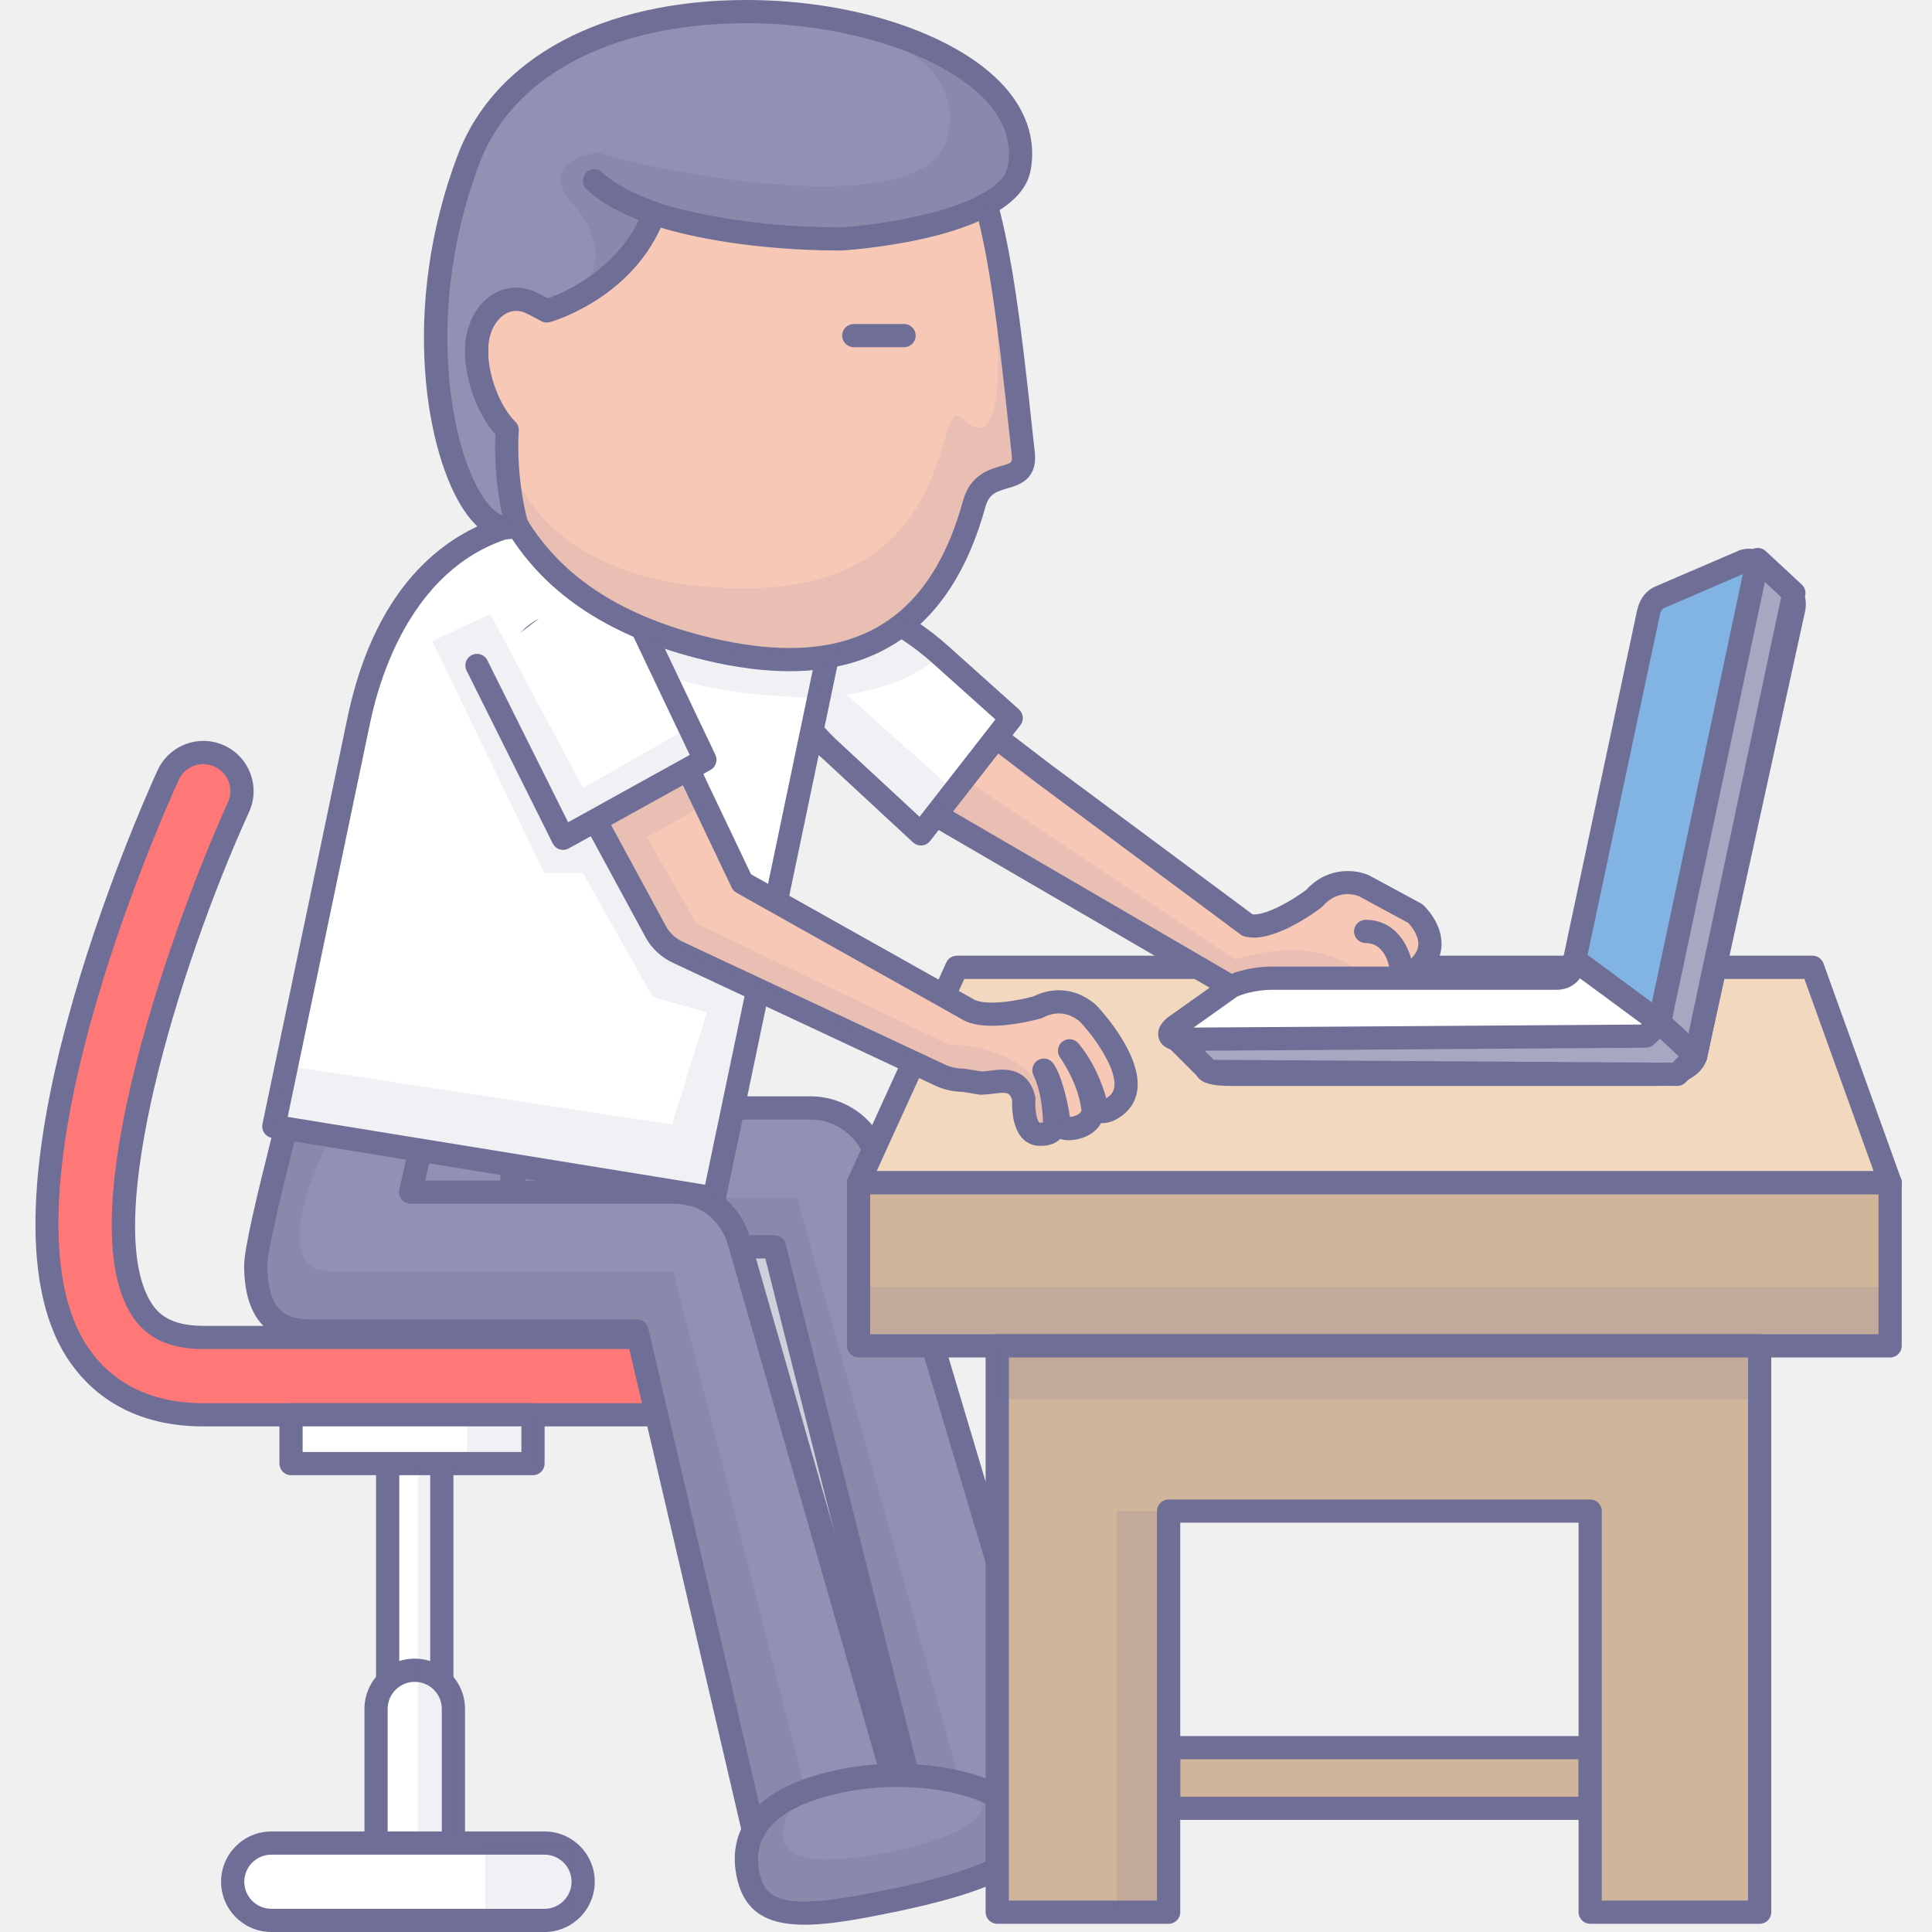
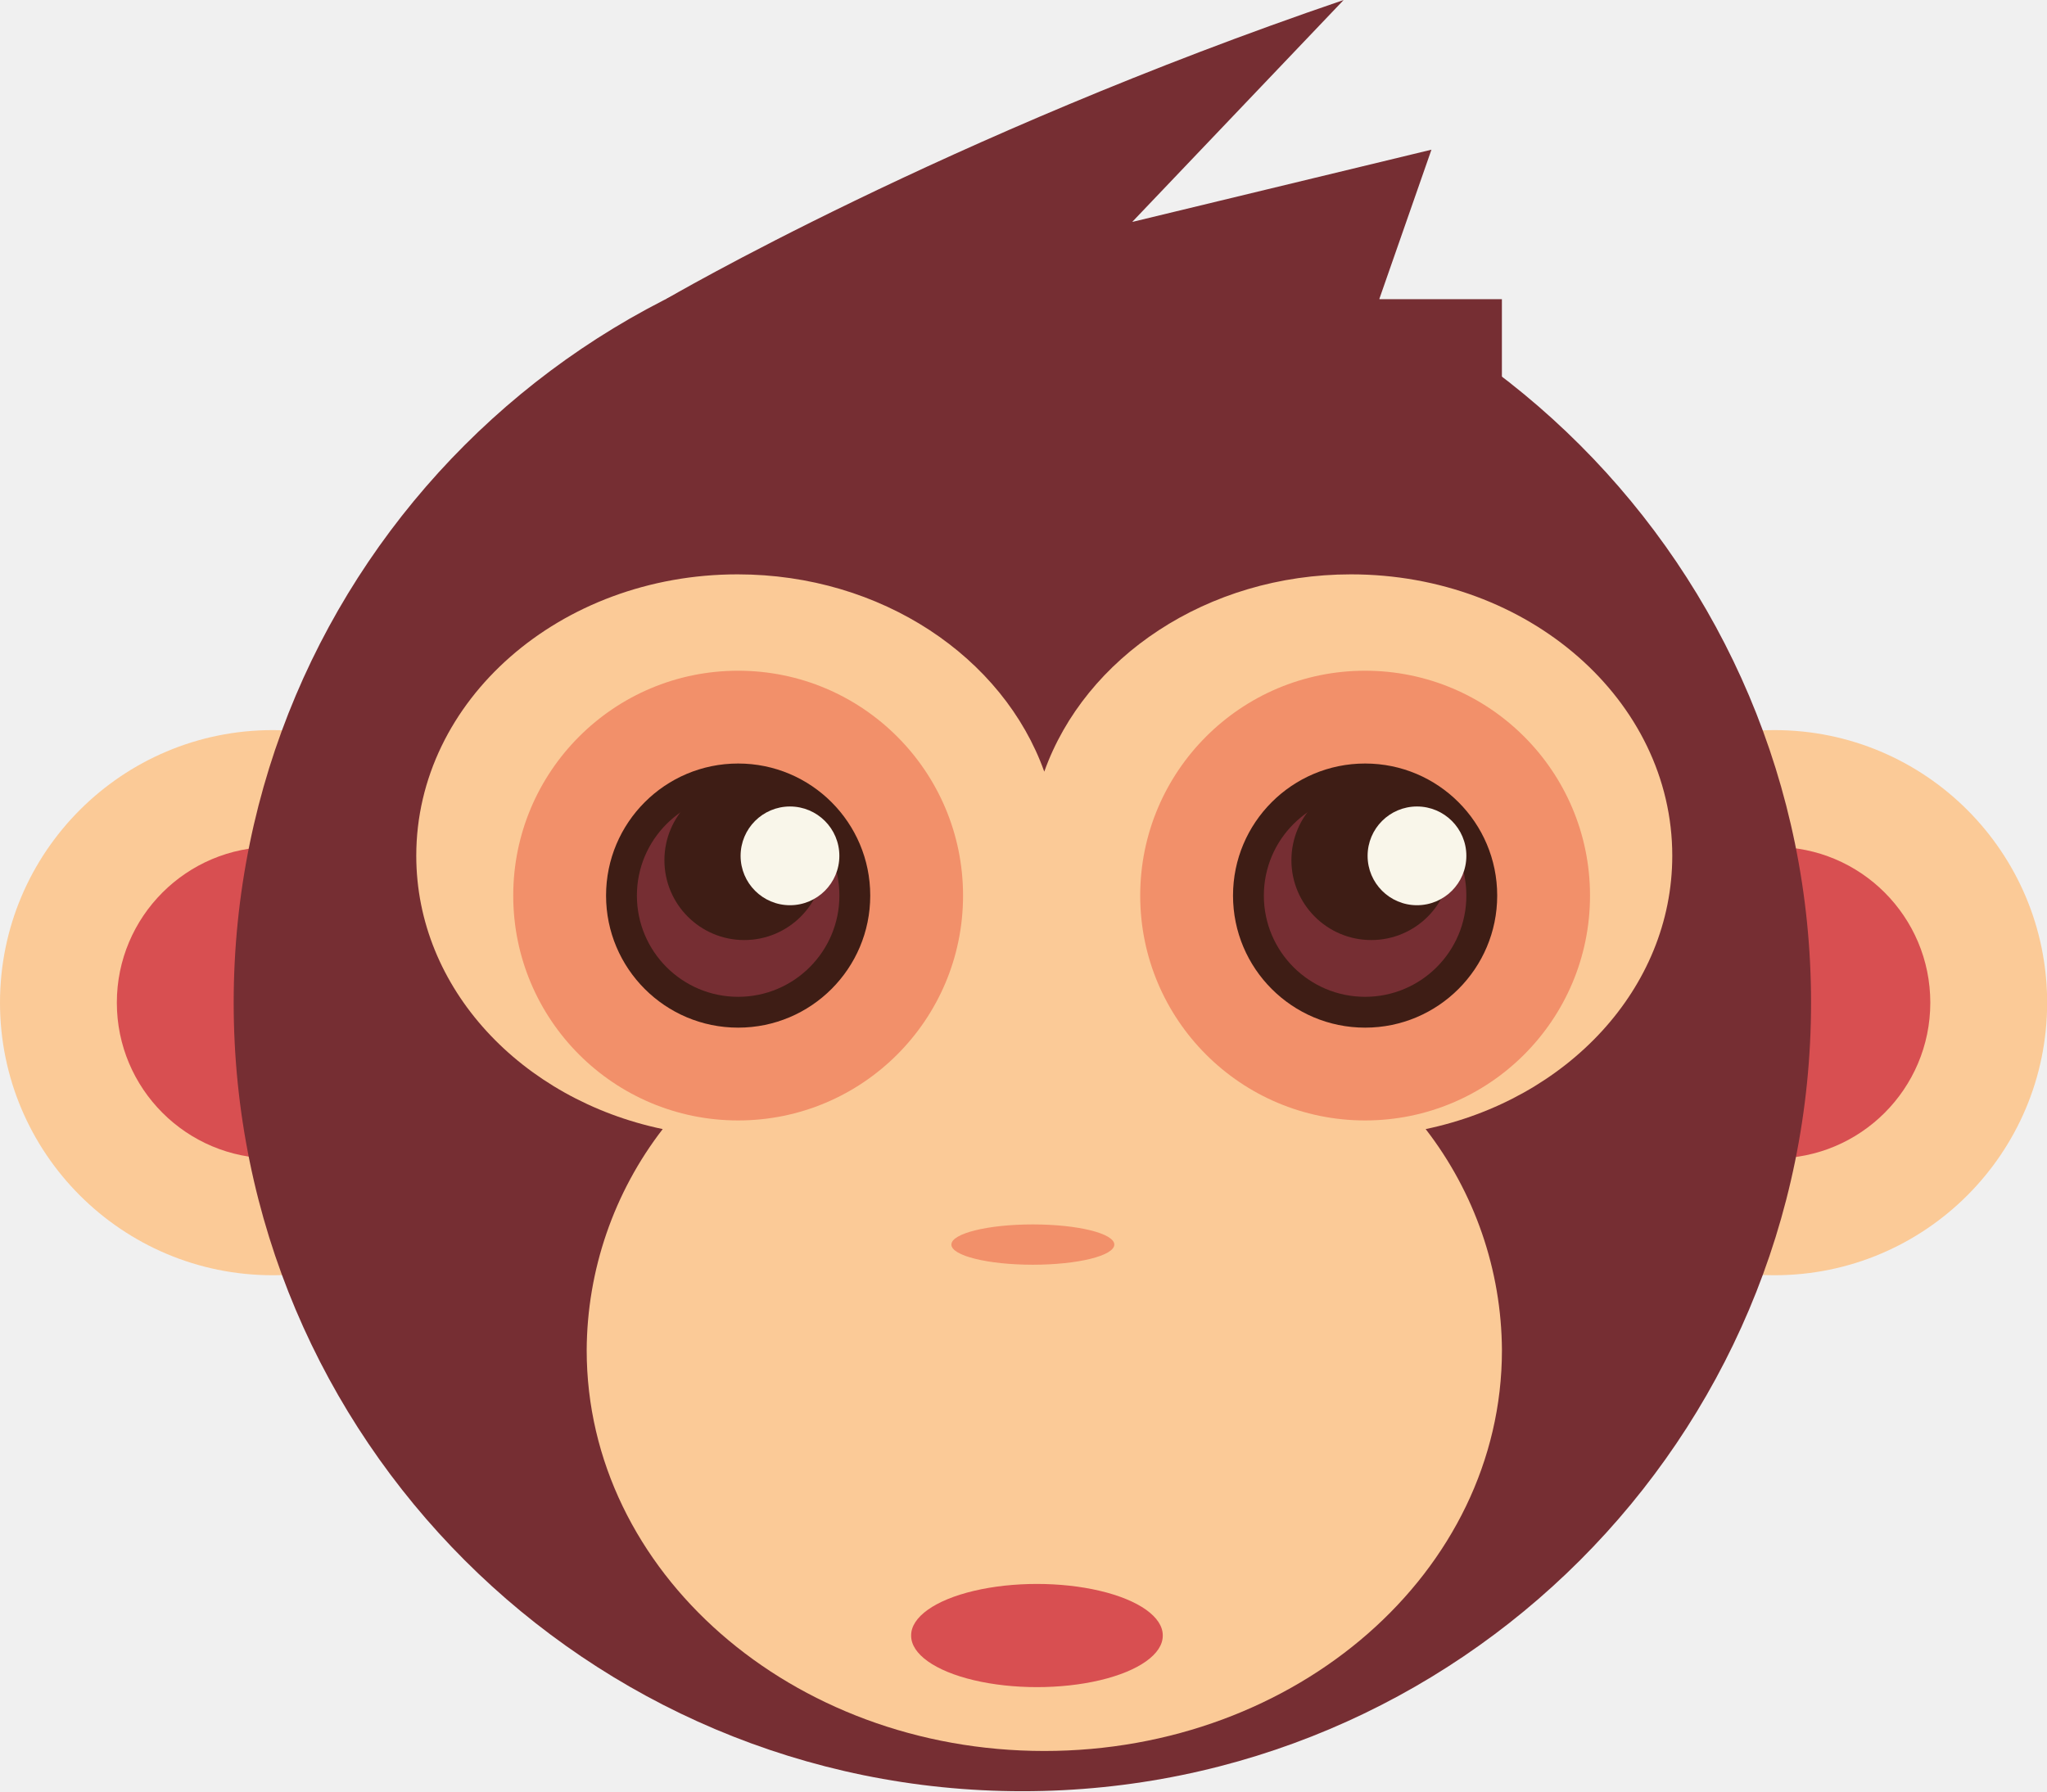
- <svg xmlns="http://www.w3.org/2000/svg" t="1712911820093" class="icon" viewBox="0 0 1024 1024" version="1.1" p-id="4529" width="200" height="200">
-   <path d="M479.767 935.76l-69.345-274.902s-16.862 0 0 0H234.579a36.831 36.831 0 0 1-29.054-14.185 36.847 36.847 0 0 1-6.658-31.624l84.538-335.433c4.969-19.723 24.995-31.669 44.698-26.705a36.814 36.814 0 0 1 26.709 44.698l-84.542 335.429a36.79 36.79 0 0 0-6.666-31.62 36.773 36.773 0 0 0-29.025-14.193h194.866a36.823 36.823 0 0 1 35.695 27.808l90.699 303.731-4.682-1.025a36.814 36.814 0 0 1-26.692 44.702 36.798 36.798 0 0 1-44.698-26.68z" fill="#9191B3" p-id="4530" />
-   <path d="M515.421 969.721a42.898 42.898 0 0 1-41.619-32.456l-68.172-270.257H234.579a42.734 42.734 0 0 1-33.904-16.55c-8.199-10.536-11.028-23.991-7.773-36.909l84.538-335.437a42.906 42.906 0 0 1 52.163-31.165c22.974 5.789 36.954 29.185 31.169 52.163L289.71 581.076h139.735a42.923 42.923 0 0 1 41.66 32.452l90.63 303.472a6.162 6.162 0 0 1-3.358 7.367 42.677 42.677 0 0 1-6.022 24.401 42.697 42.697 0 0 1-26.381 19.633c-3.456 0.881-7.006 1.32-10.552 1.32z m-99.005-310.241l69.312 274.771a30.603 30.603 0 0 0 37.237 22.228c7.945-2.005 14.627-6.982 18.829-14.017s5.407-15.283 3.407-23.22a6.158 6.158 0 0 1 2.419-6.531l-88.371-295.921c-3.509-13.898-15.738-23.421-29.804-23.421H286.611l-10.376 41.164a6.149 6.149 0 0 1-11.926-3.001l0.008-0.037a30.448 30.448 0 0 0-5.559-26.299 30.435 30.435 0 0 0-24.175-11.827 6.149 6.149 0 1 1 0-12.299h42.447l71.825-284.971c4.128-16.398-5.85-33.1-22.244-37.232a30.624 30.624 0 0 0-37.232 22.24l-84.538 335.433a30.497 30.497 0 0 0 5.551 26.348 30.501 30.501 0 0 0 24.2 11.811h175.909c1.554 0.016 2.972 0.611 4.042 1.578v0.004l0.008 0.004c0.34 0.307 0.648 0.656 0.91 1.033v0.004l0.004 0.004c0.443 0.644 0.775 1.369 0.951 2.152zM264.67 593.375c1.345 1.324 2.611 2.751 3.788 4.268 1.181 1.513 2.251 3.087 3.206 4.71l2.263-8.978h-9.257z" fill="#6E6E96" p-id="4531" />
-   <path d="M927.971 987.563c1.025 6.293-6.662 7.797-16.177 9.441-9.515 1.632-17.267 2.775-18.292-3.517-1.017-6.281 5.875-12.713 15.386-14.34 9.523-1.648 18.063 2.136 19.084 8.416z" fill="#EBCCA9" opacity=".25" p-id="4532" />
-   <path d="M901.119 1000.337c-5.694 0-8.937-2.197-9.642-6.527-1.218-7.51 6.276-14.841 17.062-16.689a28.472 28.472 0 0 1 4.764-0.414c8.818 0 15.681 4.329 16.685 10.524 1.382 8.47-8.396 10.159-17.85 11.79-4.186 0.717-7.9 1.316-11.02 1.316z m12.188-19.53c-1.336 0-2.706 0.119-4.071 0.357-8.257 1.414-14.533 6.908-13.713 11.991 0.246 1.488 0.898 3.083 5.596 3.083 2.796 0 6.33-0.57 10.327-1.259 10.741-1.849 15.127-3.247 14.504-7.088-0.668-4.104-5.985-7.084-12.643-7.084z" fill="#6E6E96" opacity=".25" p-id="4533" />
-   <path d="M1001.809 626.905H455.071l52.073-114.211h453.55z" fill="#F2D8BF" p-id="4534" />
-   <path d="M1001.887 633.055a0.275 0.275 0 0 1-0.082 0H455.071a6.149 6.149 0 0 1-5.596-8.699l52.073-114.211a6.149 6.149 0 0 1 5.596-3.599h453.55a6.149 6.149 0 0 1 5.785 4.067l40.795 113.317a6.149 6.149 0 0 1-5.387 9.126z m-537.256-12.299h528.429l-36.691-101.912H511.1l-46.469 101.912z" fill="#6E6E96" p-id="4535" />
-   <path d="M455.071 626.905H1001.805v86.432H455.071z" fill="#D1B59B" p-id="4536" />
-   <path d="M1001.805 719.486H455.071a6.149 6.149 0 0 1-6.149-6.149v-86.432a6.149 6.149 0 0 1 6.149-6.149H1001.805a6.149 6.149 0 0 1 6.149 6.149v86.432a6.149 6.149 0 0 1-6.149 6.149z m-540.584-12.299H995.655v-74.133H461.22v74.133z" fill="#6E6E96" p-id="4537" />
-   <path d="M898.844 334.309l44.591-19.17s8.962-2.98 7.359 7.359l-52.089 237.215-44.993-33.133 39.204-184.437c-0.004 0.004 1.107-5.764 5.928-7.834z" fill="#82D0E3" p-id="4538" />
-   <path d="M898.704 565.862c-1.291 0-2.575-0.41-3.649-1.197l-44.993-33.133a6.149 6.149 0 0 1-2.365-6.231l39.204-184.441 0.07 0.016c0.676-3.784 3.55-9.691 9.445-12.221l44.587-19.166c0.16-0.07 0.324-0.131 0.488-0.184a15.255 15.255 0 0 1 4.579-0.713c3.415 0 6.395 1.283 8.396 3.616 2.324 2.718 3.136 6.494 2.402 11.229l-52.163 237.592a6.149 6.149 0 0 1-6.002 4.833z m-38.155-41.881l34.178 25.167 50.04-227.888-43.493 18.698c-1.398 0.599-2.156 2.673-2.324 3.39l-0.016 0.078-38.384 180.554z" fill="#6E6E96" p-id="4539" />
-   <path d="M853.715 526.584s-0.43 9.638-9.642 9.638h-150.529c-12.758 0-21.605 4.288-21.605 4.288l-28.513 20.256s-14.082 8.65 8.646 8.65h225.695c18.875 0 20.924-9.704 20.924-9.704l-44.977-33.129z" fill="#FFFFFF" p-id="4540" />
-   <path d="M877.772 575.566h-225.695c-8.236 0-16.911-0.906-18.809-7.613-1.771-6.264 4.473-10.868 6.748-12.307l28.361-20.149c0.279-0.197 0.574-0.373 0.881-0.521 0.414-0.201 10.278-4.903 24.286-4.903h150.529c0.791 0 3.21 0 3.501-3.845a6.231 6.231 0 0 1 3.571-5.178 6.129 6.129 0 0 1 6.215 0.586l44.981 33.129a6.149 6.149 0 0 1 2.37 6.223c-0.316 1.488-3.743 14.578-26.938 14.578z m-227.224-12.311c0.476 0.012 0.988 0.016 1.529 0.016h225.695c5.965 0 9.81-1.111 12.122-2.398l-33.371-24.581c-2.505 3.427-6.531 6.08-12.45 6.08h-150.529c-9.65 0-16.833 2.78-18.534 3.501l-24.462 17.382z" fill="#6E6E96" p-id="4541" />
-   <path d="M234.165 905.76v-166.665a14.349 14.349 0 1 0-28.697 0v166.665a14.349 14.349 0 1 0 28.697 0z" fill="#FFFFFF" p-id="4542" />
-   <path d="M219.816 926.258c-11.303 0-20.498-9.195-20.498-20.498v-166.665c0-11.303 9.195-20.498 20.498-20.498s20.498 9.195 20.498 20.498v166.665c0 11.303-9.195 20.498-20.498 20.498z m0-195.362c-4.522 0-8.199 3.677-8.199 8.199v166.665c0 4.522 3.677 8.199 8.199 8.199s8.199-3.677 8.199-8.199v-166.665c0-4.518-3.677-8.199-8.199-8.199z" fill="#6E6E96" p-id="4543" />
-   <path d="M89.088 410.857c-10.388 22.81-100.014 225.232-48.453 305.35 9.884 15.357 29.55 33.666 67.11 33.666h243.639c11.327 0 20.498-9.171 20.498-20.498 0-11.323-9.171-20.498-20.498-20.498h-243.639c-20.678 0-28.525-8.47-32.629-14.849-29.792-46.28 15.648-187.831 51.286-266.191v0.004a20.498 20.498 0 1 0-37.314-16.985z" fill="#FF7878" p-id="4544" />
-   <path d="M351.384 756.022h-243.639c-40.332 0-61.568-19.842-72.28-36.486-53.336-82.881 37.495-288.099 48.027-311.229a26.729 26.729 0 0 1 24.265-15.615c3.821 0 7.531 0.808 11.028 2.398a26.479 26.479 0 0 1 13.914 14.914 26.455 26.455 0 0 1-0.705 20.383C94.303 513.269 53.336 648.83 80.286 690.699c3.604 5.6 9.983 12.028 27.459 12.028h243.639c14.693 0 26.647 11.954 26.647 26.647s-11.954 26.647-26.647 26.647zM107.758 404.995a14.39 14.39 0 0 0-13.074 8.412c-4.85 10.651-29.911 66.971-47.121 130.252-21.506 79.081-22.113 137.595-1.763 169.223 9.056 14.07 27.156 30.841 61.941 30.841h243.639c7.912 0 14.349-6.436 14.349-14.349s-6.436-14.349-14.349-14.349h-243.639c-17.784 0-30.148-5.78-37.798-17.673-35.027-54.414 24.835-214.843 50.86-272.065a14.226 14.226 0 0 0 0.381-10.971 14.267 14.267 0 0 0-7.494-8.031 14.25 14.25 0 0 0-5.932-1.291z" fill="#6E6E96" p-id="4545" />
-   <path d="M199.318 905.76v88.404c0 11.331 9.179 20.498 20.498 20.498s20.498-9.167 20.498-20.498v-88.404a20.498 20.498 0 1 0-40.996 0z" fill="#FFFFFF" p-id="4546" />
-   <path d="M219.816 1020.815a26.68 26.68 0 0 1-26.647-26.647V905.764c0-14.693 11.954-26.647 26.647-26.647s26.647 11.954 26.647 26.647v88.404c0 14.693-11.954 26.647-26.647 26.647z m0-129.404c-7.912 0-14.349 6.436-14.349 14.349v88.404c0 7.912 6.436 14.349 14.349 14.349s14.349-6.436 14.349-14.349v-88.404c0-7.908-6.436-14.349-14.349-14.349z" fill="#6E6E96" p-id="4547" />
-   <path d="M143.826 1017.851h144.761a20.498 20.498 0 1 0 0-40.996H143.826a20.498 20.498 0 1 0 0 40.996z" fill="#FFFFFF" p-id="4548" />
-   <path d="M288.583 1024h-144.757c-14.693 0-26.647-11.954-26.647-26.647s11.954-26.647 26.647-26.647h144.761c14.693 0 26.647 11.954 26.647 26.647s-11.959 26.647-26.651 26.647z m-144.757-40.996c-7.912 0-14.349 6.436-14.349 14.349s6.436 14.349 14.349 14.349h144.761c7.912 0 14.349-6.436 14.349-14.349s-6.436-14.349-14.349-14.349H143.826z" fill="#6E6E96" p-id="4549" />
-   <path d="M726.825 527.56s6.953 4.821 13.262-0.471c7.859-6.584 2.435-14.689 2.435-14.689s5.723 3.809 9.437 0.295c14.32-13.541-1.783-28.484-1.783-28.484l-27.119-14.668s-14.697-6.822-26.516 6.617c0 0-20.494 15.714-33.256 14.582l-0.279-0.057-1.623-0.23h-0.07l-108.537-80.68-124.279-95.147c-10.286-8.662-34.76-4.46-45.28 5.698-10.507 10.163-10.696 25.413-0.414 34.08l89.515 66.815c4.083 3.435 0 0 5.785 0.287l183.854 106.987a29.849 29.849 0 0 0 12.143-1.964l0.049-0.016c1.177-0.455 2.32-0.955 3.44-1.546 7.17-3.009 26.282-10.392 29.989-0.959 0 0 8.4 14.775 16.55 11.569 8.158-3.202 3.296-7.543 3.296-7.543" fill="#F7C8B6" p-id="4550" />
-   <path d="M721.696 542.216c-10.503 0-18.481-13.426-19.465-15.164a6.961 6.961 0 0 1-0.381-0.787c-0.061-0.152-0.082-0.213-0.406-0.348-0.84-0.348-5.842-1.8-21.248 4.633a40.529 40.529 0 0 1-3.833 1.705l-0.213 0.082a35.338 35.338 0 0 1-14.517 2.304 6.219 6.219 0 0 1-2.78-0.824l-181.579-105.667a5.891 5.891 0 0 1-1.751 0.652c-3.075 0.59-4.879-0.939-7.174-2.87L379.122 359.333c-6.313-5.309-9.782-12.397-10.048-20.186-0.287-8.433 3.308-16.903 9.864-23.245 12.327-11.909 40.492-16.948 53.516-5.977l124.058 94.971 107.352 79.7 0.242 0.041c7.4 0.476 21.006-7.576 28.25-13.02 11.696-12.819 26.844-10.647 33.293-7.65l27.455 14.836c0.451 0.246 0.877 0.549 1.259 0.902 0.984 0.914 9.63 9.257 9.679 20.465 0.029 6.231-2.685 12.106-7.859 16.997a11.303 11.303 0 0 1-5.785 2.98c-0.357 3.956-2.148 8.125-6.358 11.655a16.058 16.058 0 0 1-10.306 3.895c-1.377 2.349-3.841 4.227-7.363 5.612a12.791 12.791 0 0 1-4.674 0.906z m-8.605-20.953c2.46 4.161 6.158 7.826 7.998 8.519a6.149 6.149 0 0 1 9.167-7.326c0.787 0.508 3.485 1.935 5.879-0.086 3.366-2.821 1.828-5.727 1.279-6.555a6.149 6.149 0 0 1 8.519-8.544c0.558 0.353 1.5 0.701 2.009 0.75 2.575-2.501 3.817-5.055 3.804-7.802-0.025-4.94-3.952-9.593-5.301-11.044l-26.073-14.103c-1.656-0.689-11.13-4.038-19.211 5.141-0.262 0.299-0.558 0.574-0.873 0.82-2.296 1.759-22.781 17.12-37.544 15.829a6.957 6.957 0 0 1-0.705-0.102l-1.439-0.209a6.272 6.272 0 0 1-2.956-1.168l-108.537-80.68-124.349-95.193c-7.605-6.391-28.373-3.353-37.269 5.239-4.059 3.923-6.289 9.019-6.121 13.98a14.894 14.894 0 0 0 5.399 10.979l88.244 65.852c1.025-0.189 2.16-0.258 3.394-0.193 0.984 0.049 1.939 0.332 2.788 0.828l182.481 106.188a23.909 23.909 0 0 0 8.24-1.599l0.115-0.045c0.918-0.357 1.812-0.75 2.685-1.209 0.16-0.086 0.32-0.16 0.484-0.23 14.242-5.977 24.388-7.527 31.026-4.719a12.709 12.709 0 0 1 6.867 6.682z" fill="#6E6E96" p-id="4551" />
-   <path d="M217.639 631.854h140.755c15.968 0 29.882 11.454 33.785 27.812l86.92 302.702c4.702 19.727-16.419 39.733-35.08 44.698-18.665 4.977-37.61-6.969-42.308-26.688L337.63 705.486H169.629c-10.741 0-34.084 2.177-34.084-34.777 0-11.122 13.274-61.654 15.898-72.669L215.856 343.546l9.65-14.48c4.706-19.719 13.996-17.185 32.653-12.213 18.665 4.969 29.976 5.666 25.282 25.381l-65.803 289.62" fill="#9191B3" p-id="4552" />
-   <path d="M435.463 1014.345c-18.829 0-35.17-13.381-39.733-32.543L332.752 711.636l-166.898 0.025c-7.342 0-15.841-0.742-23.191-6.227-8.802-6.568-13.266-18.247-13.266-34.728 0-9.101 7.096-38.192 13.75-64.745 1.025-4.095 1.845-7.367 2.316-9.347l64.437-254.581c0.172-0.676 0.455-1.32 0.845-1.898l9.052-13.586c2.206-8.63 6.834-19.375 20.428-19.375 5.498 0 11.618 1.628 19.366 3.694 1.89 0.504 3.567 0.931 5.165 1.336 14.91 3.788 30.329 7.703 24.671 31.452L225.342 625.704h133.052c18.842 0 35.195 13.381 39.766 32.534l86.85 302.431c5.846 24.487-19.03 46.916-39.409 52.339a39.368 39.368 0 0 1-10.138 1.336zM336.072 699.337h1.558a6.149 6.149 0 0 1 5.99 4.751L407.7 978.982c3.235 13.57 14.652 23.064 27.762 23.064 2.333 0 4.682-0.312 6.973-0.922 16.862-4.489 34.305-22.138 30.681-37.331l-86.85-302.431c-3.317-13.865-14.746-23.359-27.873-23.359H217.639a6.149 6.149 0 0 1-5.998-7.51l65.803-289.62c2.759-11.581 0.758-12.557-15.722-16.743-1.644-0.418-3.362-0.853-5.145-1.328-7.035-1.878-12.471-3.325-16.357-3.325-2.862 0-6.1 0-8.732 11.02a6.117 6.117 0 0 1-0.865 1.984l-9.06 13.598-64.159 253.474c-0.459 1.927-1.287 5.247-2.329 9.4-4.005 15.984-13.381 53.409-13.381 61.756 0 12.385 2.8 20.752 8.322 24.868 4.456 3.329 10.249 3.784 15.841 3.784l3.776-0.025H336.072z" fill="#6E6E96" p-id="4553" />
-   <path d="M442.334 399.558c-30.337-27.18-42.382-61.01-26.918-75.551 15.492-14.554 52.635-4.296 82.968 22.888l37.585 33.678-47.871 61.395L442.334 399.558z" fill="#FFFFFF" p-id="4554" />
-   <path d="M488.097 448.118c-1.541 0-3.038-0.582-4.182-1.64L438.152 404.068c-21.716-19.453-35.396-43.345-35.625-62.281-0.111-9.122 2.89-16.817 8.671-22.257 5.772-5.424 14.033-8.285 23.892-8.285 20.182 0 46.006 11.909 67.393 31.075l37.585 33.678a6.149 6.149 0 0 1 0.746 8.363l-47.867 61.395a6.158 6.158 0 0 1-4.85 2.361zM435.094 323.54c-4.653 0-11.11 0.857-15.468 4.952-3.251 3.058-4.866 7.482-4.797 13.147 0.184 15.365 12.594 36.302 31.612 53.34l40.926 37.929 40.225-51.585-33.309-29.845c-19.231-17.235-41.91-27.939-59.19-27.939z" fill="#6E6E96" p-id="4555" />
-   <path d="M190.127 381.938L145.138 597.023l233.402 37.905 70.468-336.904-137.574-22.351c0.004-0.004-95.451-17.378-121.307 106.266z" fill="#FFFFFF" p-id="4556" />
-   <path d="M378.544 641.078a5.821 5.821 0 0 1-0.992-0.082l-233.402-37.905a6.149 6.149 0 0 1-5.034-7.326l44.989-215.085c21.142-101.08 87.662-111.993 115.281-111.993 6.859 0 10.884 0.348 13.34 0.968l137.267 22.298a6.137 6.137 0 0 1 5.034 7.326l-70.468 336.904a6.149 6.149 0 0 1-6.014 4.895zM152.476 591.981l221.247 35.937 67.951-324.856-131.228-21.318a1.283 1.283 0 0 1-0.123-0.02c-0.201-0.033-4.358-0.738-10.934-0.738-73.887 0-96.816 71.48-103.244 102.215L152.476 591.981z" fill="#6E6E96" p-id="4557" />
-   <path d="M290.132 332.665c13.5-5.612 37.815-0.582 44.222 11.245l59.005 123.894 118.511 66.528 0.057 0.033 1.435 0.804 0.246 0.16c11.471 5.723 36.294-1.431 36.294-1.431 15.923-8.183 27.094 3.53 27.094 3.53s35.925 38.241 11.134 50.724c-3.169 1.611-6.305 1.234-6.863-1.111-1.562-6.744-5.457-19.268-14.39-30.083 0 0 11.073 15.214 12.541 31.977-0.549 2.939-2.329 6.522-7.592 8.285-5.28 1.763-9.294 1.107-10.335-1.41-1.119-7.445-3.792-21.941-8.248-28.615 0 0 5.297 8.982 5.768 28.345 0 2.665-1.402 5.854-8.109 5.621-9.618-0.328-8.236-18.694-8.236-18.694-3.194-13.344-14.316-8.605-22.093-8.437-1.246 0.152 0 0-9.942-1.459h-0.061a30.009 30.009 0 0 1-12.016-2.616l-138.812-64.991c-5.284-2.382-9.511-6.215-12.053-10.905l-70.398-129.834c-6.408-11.811-0.656-25.938 12.84-31.559z" fill="#F7C8B6" p-id="4558" />
-   <path d="M551.58 607.322l-0.89-0.016a12.459 12.459 0 0 1-9.035-4.243c-5.256-5.862-5.35-16.152-5.182-19.977-1.066-3.669-2.611-3.854-5.133-3.854-1.558 0-3.296 0.221-5.141 0.451-1.697 0.213-3.452 0.43-5.194 0.492-1.045 0.107-1.168 0.168-3.263-0.221a184.81 184.81 0 0 0-7.625-1.242 35.912 35.912 0 0 1-14.094-3.157l-138.882-65.02c-6.383-2.878-11.684-7.699-14.853-13.541L271.889 367.159c-3.755-6.924-4.395-14.779-1.8-22.125 2.812-7.957 9.257-14.533 17.682-18.042 4.358-1.812 9.716-2.767 15.492-2.767 13.205 0 30.259 5.243 36.503 16.759l58.308 122.418 118.298 66.409 0.254 0.148c1.509 0.689 4.288 1.443 9.191 1.443 9.146 0 19.461-2.62 21.863-3.267 4.44-2.177 8.982-3.284 13.516-3.284 12.155 0 19.92 7.998 20.244 8.339 2.55 2.71 24.516 26.733 21.211 45.411-1.156 6.555-5.223 11.758-11.758 15.05-2.39 1.209-4.961 1.763-7.285 1.607-2.021 3.616-5.383 6.309-9.827 7.797-4.477 1.492-8.597 1.701-11.856 0.607-2.152 2.169-5.493 3.661-10.347 3.661z m-20.24-40.393c11.516 0 15.767 7.67 17.308 14.103 0.148 0.619 0.201 1.263 0.152 1.894-0.394 5.518 0.886 11.356 2.169 12.073l0.607 0.02c0.553 0 0.959-0.037 1.259-0.082-0.517-16.648-4.879-24.602-4.924-24.684a6.174 6.174 0 0 1 2.132-8.281 6.125 6.125 0 0 1 8.314 1.796c4.391 6.584 7.141 18.477 8.761 28.246a13.242 13.242 0 0 0 2.763-0.635c2.173-0.73 2.968-1.775 3.317-2.866-1.623-14.521-11.188-27.803-11.29-27.939a6.149 6.149 0 0 1 9.712-7.535c8.339 10.093 12.631 21.523 14.738 29.074 3.173-1.915 3.915-4.116 4.186-5.657 1.693-9.54-10.163-26.422-18.03-34.822-0.004 0-4.567-4.493-11.315-4.493-2.763 0-5.616 0.75-8.486 2.222-0.353 0.184-0.726 0.328-1.111 0.439-0.549 0.16-13.635 3.886-25.782 3.886-6.199 0-11.089-0.939-14.955-2.862a5.953 5.953 0 0 1-0.627-0.365l-1.316-0.746-118.568-66.549a6.149 6.149 0 0 1-2.542-2.718L328.804 346.555c-2.989-5.502-14.275-10.036-25.54-10.036-4.173 0-7.896 0.631-10.766 1.824-5.215 2.173-9.154 6.104-10.811 10.786a14.853 14.853 0 0 0 1.017 12.168l70.398 129.834c1.89 3.493 5.149 6.412 9.175 8.228l138.894 65.028a23.663 23.663 0 0 0 9.486 2.033c0.271 0.004 0.603 0.025 0.873 0.066 5.108 0.754 7.342 1.168 8.457 1.373l0.316 0.061c1.607-0.086 2.968-0.262 4.358-0.439 2.042-0.262 4.354-0.553 6.678-0.553z" fill="#6E6E96" p-id="4559" />
-   <path d="M324.048 298.606l49.56 104.093-75.15 41.603-45.592-91.466" fill="#FFFFFF" p-id="4560" />
-   <path d="M298.459 450.451a6.137 6.137 0 0 1-5.502-3.407l-45.587-91.466a6.149 6.149 0 1 1 11.003-5.485l42.726 85.718L365.569 400.12 318.493 301.25a6.158 6.158 0 0 1 2.907-8.199 6.162 6.162 0 0 1 8.199 2.907L379.159 400.055a6.158 6.158 0 0 1-2.575 8.027L301.435 449.684a6.211 6.211 0 0 1-2.976 0.767z" fill="#6E6E96" p-id="4561" />
-   <path d="M255.63 147.429c-10.86 82.049 2.206 168.551 119.778 196.604 92.188 21.994 126.517-24.63 140.903-76.863 5.764-20.924 28.025-8.121 26.024-26.779-18.255-170.01-23.905-214.794-167.411-224.813-67.364-4.702-107.172 40.307-119.294 131.851z" fill="#F7C8B6" p-id="4562" />
-   <path d="M418.519 355.763s0.004 0 0 0c-13.566 0-28.55-1.935-44.538-5.748-98.739-23.56-139.443-90.089-124.443-203.393 12.68-95.754 55.148-142.092 125.816-137.181 149.487 10.438 154.96 61.408 173.097 230.295 1.554 14.455-8.494 17.362-14.496 19.1-5.657 1.636-9.741 2.821-11.708 9.966-15.898 57.702-50.798 86.961-103.728 86.961zM365.536 21.392c-57.739 0-92.667 42.677-103.81 126.841C247.513 255.61 284.089 315.923 376.834 338.052c15.054 3.591 29.078 5.411 41.685 5.411 47.375 0 77.421-25.491 91.864-77.929 3.8-13.783 13.635-16.632 20.149-18.514 5.908-1.71 6.137-1.779 5.69-5.973-18.19-169.371-22.511-209.616-161.725-219.336a130.966 130.966 0 0 0-8.962-0.32z" fill="#6E6E96" p-id="4563" />
-   <path d="M445.65 126.636s88.613-5.727 94.549-37.446c16.382-87.563-244.27-129.588-291.706-5.153-40.397 105.966-2.468 209.149 25.389 194.198 0 0-6.715-22.121-5.079-50.363-9.605-9.396-16.226-27.566-16.226-41.935 0-20.297 15.185-32.395 29.361-25.253 2.841 1.439 5.461 2.796 7.871 4.124 0 0 42.041-11.823 56.861-51.634 0.004 0.004 37.085 13.463 98.981 13.463z" fill="#9191B3" p-id="4564" />
-   <path d="M268.314 285.836c-5.387 0-13.574-2.558-21.974-14.75-20.248-29.386-34.748-107.528-3.595-189.237C262.284 30.595 319.469 0 395.717 0c58.981 0 114.6 19.26 138.402 47.928 10.708 12.897 14.902 27.557 12.127 42.394-6.625 35.396-90.642 41.836-100.198 42.451h-0.09c-46.912 0-81.024-7.556-95.717-12.127-17.218 37.999-57.005 49.585-58.764 50.081a6.125 6.125 0 0 1-4.637-0.533 241.909 241.909 0 0 0-7.679-4.022 12.332 12.332 0 0 0-5.58-1.402c-7.301 0-14.853 7.916-14.853 21.17 0 13.164 6.317 29.652 14.377 37.54a6.149 6.149 0 0 1 1.841 4.751c-1.546 26.713 4.764 48.019 4.825 48.232a6.162 6.162 0 0 1-2.976 7.199 17.895 17.895 0 0 1-8.482 2.173zM395.717 12.299C324.774 12.299 271.885 39.938 254.236 86.227c-29.238 76.695-15.956 151.484 2.23 177.877 3.341 4.85 6.805 8.023 9.806 9.06a171.908 171.908 0 0 1-3.743-42.972c-9.441-10.651-16.103-28.718-16.103-44.255 0-18.768 11.926-33.469 27.152-33.469 3.796 0 7.539 0.914 11.126 2.722 2.009 1.021 3.903 1.992 5.694 2.948 8.531-3.062 38.893-15.911 50.507-47.108a6.141 6.141 0 0 1 7.884-3.624c0.84 0.299 37.241 13.086 96.857 13.086 32.022-2.095 84.825-12.766 88.506-32.428 2.111-11.282-1.086-22.142-9.499-32.276C503.397 30.181 450.377 12.299 395.717 12.299z" fill="#6E6E96" p-id="4565" />
-   <path d="M396.295 992.585c3.985 20.924 18.583 25.881 62.355 17.591 43.767-8.289 89.9-19.854 85.919-40.762-3.968-20.941-52.524-34.248-96.287-25.955-43.78 8.298-55.951 28.193-51.987 49.125z" fill="#9191B3" p-id="4566" />
-   <path d="M426.345 1020.138c-0.004 0-0.004 0 0 0-21.486 0-32.616-8.142-36.093-26.401-3.107-16.419 0.148-45.563 56.882-56.316a152.46 152.46 0 0 1 28.328-2.607c34.195 0 70.989 11.495 75.15 33.457 3.64 19.108-20.801 28.791-28.828 31.977-18.141 7.187-42.656 12.311-61.986 15.972-13.926 2.636-24.868 3.919-33.453 3.919z m49.117-73.03c-8.904 0-17.669 0.804-26.037 2.39-24.233 4.596-52.077 15.603-47.088 41.939 2.025 10.634 6.449 16.398 24.003 16.398h0.004c7.806 0 18.001-1.209 31.161-3.702 18.797-3.563 42.574-8.519 59.743-15.324 10.503-4.161 22.716-10.704 21.277-18.247-2.144-11.331-27.996-23.454-63.064-23.454z" fill="#6E6E96" p-id="4567" />
-   <path d="M346.674 113.177s-21.511-7.252-31.6-17.337" fill="#8C8C8C" p-id="4568" />
-   <path d="M346.674 119.327c-0.652 0-1.312-0.102-1.964-0.324-0.935-0.316-23.003-7.838-33.986-18.813a6.149 6.149 0 1 1 8.699-8.699c8.937 8.933 29.017 15.792 29.218 15.861a6.153 6.153 0 0 1-1.968 11.975z" fill="#6E6E96" p-id="4569" />
-   <path d="M154.259 749.873h128.243v25.856H154.259z" fill="#FFFFFF" p-id="4570" />
-   <path d="M282.503 781.878H154.259a6.149 6.149 0 0 1-6.149-6.149v-25.856a6.149 6.149 0 0 1 6.149-6.149h128.243a6.149 6.149 0 0 1 6.149 6.149v25.856a6.149 6.149 0 0 1-6.149 6.149z m-122.094-12.299h115.945v-13.557H160.409v13.557z" fill="#6E6E96" p-id="4571" />
-   <path d="M742.522 512.4s-2.57-18.706-18.702-18.706" fill="#F7C8B6" p-id="4572" />
-   <path d="M742.514 518.549a6.149 6.149 0 0 1-6.08-5.288c-0.205-1.39-2.296-13.422-12.614-13.422a6.149 6.149 0 1 1 0-12.299c17.001 0 23.659 15.714 24.798 24.02a6.149 6.149 0 0 1-6.104 6.99z" fill="#6E6E96" p-id="4573" />
-   <path d="M619.399 926.303h223.428v32.133h-223.428z" fill="#D1B59B" p-id="4574" />
-   <path d="M842.827 964.585h-223.428a6.149 6.149 0 0 1-6.149-6.149v-32.133a6.149 6.149 0 0 1 6.149-6.149h223.428a6.149 6.149 0 0 1 6.149 6.149v32.133a6.149 6.149 0 0 1-6.149 6.149z m-217.278-12.299h211.129v-19.834h-211.129v19.834z" fill="#6E6E96" p-id="4575" />
-   <path d="M528.552 713.337v300.16h90.847v-212.597h223.428v212.597h89.834v-300.16z" fill="#D1B59B" p-id="4576" />
-   <path d="M932.661 1019.646h-89.834a6.149 6.149 0 0 1-6.149-6.149v-206.443h-211.129v206.443a6.149 6.149 0 0 1-6.149 6.149h-90.847a6.149 6.149 0 0 1-6.149-6.149v-300.16a6.149 6.149 0 0 1 6.149-6.149h404.109a6.149 6.149 0 0 1 6.149 6.149v300.16a6.149 6.149 0 0 1-6.149 6.149z m-83.685-12.299h77.536v-287.861h-391.81v287.861h78.548v-206.443a6.149 6.149 0 0 1 6.149-6.149h223.428a6.149 6.149 0 0 1 6.149 6.149v206.443z" fill="#6E6E96" p-id="4577" />
-   <path d="M479.173 184.031h-26.647a6.149 6.149 0 1 1 0-12.299h26.647a6.149 6.149 0 1 1 0 12.299z" fill="#6E6E96" p-id="4578" />
-   <path d="M528.552 713.337h404.109v28.242h-404.109z" fill="#6E6E96" opacity=".15" p-id="4579" />
-   <path d="M455.071 682.135H1001.805v31.198H455.071z" fill="#6E6E96" opacity=".15" p-id="4580" />
-   <path d="M591.911 800.9h27.488v212.588h-27.488z" fill="#6E6E96" opacity=".15" p-id="4581" />
-   <path d="M151.861 564.891l204.324 31.153 18.448-59.444-28.697-8.199-36.896-65.598h-20.498l-59.444-122.988 30.747-14.349 49.195 92.241 56.378-32.215 8.191 17.206v23.63l-46.12 26.225-10.249-16.398 30.452 57.915 53.93 30.509-23.081 110.349-233.402-37.905z" fill="#6E6E96" opacity=".1" p-id="4582" />
-   <path d="M352.257 357.857s29.123 11.762 81.775 11.762l4.526-21.634s-67.836-1.095-93.114-13.172l6.814 23.044z" fill="#6E6E96" opacity=".1" p-id="4583" />
-   <path d="M434.032 369.615s42.402-0.775 64.351-22.72l-17.788-17.788-42.033 18.875-4.53 21.634z" fill="#6E6E96" opacity=".1" p-id="4584" />
-   <path d="M448.696 368.201l57.161 50.987-17.759 22.777-56.603-53.25 2.538-19.1z" fill="#6E6E96" opacity=".1" p-id="4585" />
-   <path d="M510.949 412.661l143.826 95.918s47.199-17.128 71.058 12.299c0 0-4.85 24.967-11.549 11.549s-45.018-11.253-52.323-3.948l-164.34-97.8 13.328-18.018z" fill="#6E6E96" opacity=".1" p-id="4586" />
-   <path d="M342.886 443.801l26.278 45.653 133.921 64.228s48.064-1.816 58.399 42.131c0 0-17.399 9.97-17.399-9.335s-33.444-13.906-33.444-13.906L352.704 499.084l-25.217-46.53 15.398-8.753z" fill="#6E6E96" opacity=".1" p-id="4587" />
-   <path d="M175.491 601.951s-37.893 71.985 0 71.985h181.374l70.033 275.337-27.553 20.974-61.715-264.76H154.62s-19.079 0.254-19.079-34.777 19.551-72.063 19.551-72.063l20.4 3.304z" fill="#6E6E96" opacity=".25" p-id="4588" />
-   <path d="M378.54 634.928h43.923l86.354 309.9-35.859-3.854z" fill="#6E6E96" opacity=".25" p-id="4589" />
-   <path d="M422.643 952.515s-24.29 32.989 13.484 32.989c37.778 0 107.996-18.776 77.232-39.45 0 0 30.39 4.251 15.193 44.399 0 0-77.413 23.519-100.633 23.519s-48.687-27.533-5.276-61.457z" fill="#6E6E96" opacity=".25" p-id="4590" />
-   <path d="M247.546 749.873h34.957v25.856h-34.957z" fill="#6E6E96" opacity=".1" p-id="4591" />
-   <path d="M221.583 775.729h18.731v196.108h-18.731z" fill="#6E6E96" opacity=".1" p-id="4592" />
-   <path d="M257.11 976.855h46.198v34.74H257.11z" fill="#6E6E96" opacity=".1" p-id="4593" />
-   <path d="M268.556 238.014s10.417 73.789 126.575 73.789 99.329-105.651 114.789-90.191c31.251 31.251 16.534-89.109 8.273-110.832 0 0 22.978 87.075 22.978 137.217l-19.489 9.925s-26.549 95.68-95.68 95.68-178.701-42.386-157.445-115.588z" fill="#6E6E96" opacity=".1" p-id="4594" />
-   <path d="M446.831 11.147s67.984 16.628 54.889 62.875c-13.09 46.247-162.618 15.033-184.482 6.834 0 0-37.032 3.956-10.934 30.062 0 0 27.721 34.072-12.373 49.765 0 0 44.735-7.793 57.935-45.862 0 0 174.884 34.629 188.331-25.635 13.447-60.264-93.368-78.04-93.368-78.04z" fill="#6E6E96" opacity=".25" p-id="4595" />
-   <path d="M879.715 316.542l44.591-19.17s8.962-2.98 7.359 7.359l-52.089 237.215-44.993-33.137 39.204-184.437c-0.004 0.008 1.107-5.756 5.928-7.83z" fill="#82B4E3" p-id="4596" />
-   <path d="M879.576 548.095c-1.291 0-2.575-0.41-3.649-1.197l-44.993-33.137a6.149 6.149 0 0 1-2.365-6.231l39.204-184.437 0.074 0.016c0.672-3.784 3.546-9.687 9.437-12.221l44.591-19.17c0.16-0.07 0.324-0.131 0.488-0.184a15.255 15.255 0 0 1 4.579-0.713c3.415 0 6.395 1.283 8.396 3.616 2.324 2.718 3.136 6.494 2.402 11.229l-52.163 237.592a6.149 6.149 0 0 1-6.002 4.838z m-38.155-41.881l34.178 25.171 50.04-227.888-43.493 18.698c-1.398 0.599-2.156 2.673-2.324 3.39l-0.016 0.074-38.384 180.554z" fill="#6E6E96" p-id="4597" />
-   <path d="M834.587 508.817s-0.43 9.638-9.642 9.638h-150.529c-12.758 0-21.605 4.288-21.605 4.288l-28.513 20.256s-14.082 8.65 8.646 8.65h225.695c18.875 0 20.924-9.704 20.924-9.704l-44.977-33.129z" fill="#FFFFFF" p-id="4598" />
-   <path d="M858.643 557.799h-225.695c-8.236 0-16.911-0.906-18.809-7.613-1.771-6.264 4.473-10.868 6.748-12.307l28.361-20.149c0.279-0.197 0.574-0.373 0.881-0.521 0.414-0.201 10.278-4.903 24.286-4.903h150.529c0.791 0 3.21 0 3.501-3.85a6.231 6.231 0 0 1 3.571-5.178 6.149 6.149 0 0 1 6.215 0.59l44.981 33.129a6.149 6.149 0 0 1 2.37 6.223c-0.316 1.488-3.743 14.578-26.938 14.578z m-227.224-12.311c0.476 0.012 0.988 0.016 1.529 0.016h225.695c5.965 0 9.81-1.111 12.122-2.398l-33.371-24.581c-2.505 3.427-6.531 6.08-12.45 6.08h-150.529c-9.65 0-16.833 2.78-18.534 3.501l-24.462 17.382z" fill="#6E6E96" p-id="4599" />
-   <path d="M931.665 296.577l19.129 17.768-52.094 245.369-19.129-17.768z" fill="#A7A7C2" p-id="4600" />
-   <path d="M898.7 565.862c-1.529 0-3.03-0.574-4.186-1.644l-19.129-17.768a6.137 6.137 0 0 1-1.833-5.78l52.094-245.373a6.153 6.153 0 0 1 10.204-3.23l19.129 17.768c1.587 1.472 2.283 3.669 1.833 5.785l-52.094 245.373a6.149 6.149 0 0 1-6.018 4.87z m-12.393-26.049l8.626 8.015 49.117-231.352-8.626-8.015-49.117 231.352z" fill="#6E6E96" p-id="4601" />
-   <path d="M872.356 549.165l7.215-7.219 19.129 17.768-9.704 9.704-248.279-1.566-17.001-16.997z" fill="#A7A7C2" p-id="4602" />
-   <path d="M888.996 575.566h-0.041l-248.279-1.57a6.158 6.158 0 0 1-4.309-1.8l-16.997-16.997a6.145 6.145 0 0 1 4.309-10.499l246.111-1.673 5.432-5.432a6.141 6.141 0 0 1 8.531-0.156l19.129 17.768a6.158 6.158 0 0 1 0.164 8.851l-9.7 9.704c-1.152 1.156-2.718 1.804-4.35 1.804z m-245.717-13.848l243.188 1.537 3.37-3.374-10.11-9.392-3.025 3.025a6.145 6.145 0 0 1-4.309 1.8l-233.931 1.591 4.817 4.813z" fill="#6E6E96" p-id="4603" />
+ <svg xmlns="http://www.w3.org/2000/svg" t="1712912237777" class="icon" viewBox="0 0 1170 1024" version="1.1" p-id="5712" width="228.516" height="200">
+   <path d="M1014.26 573.21m-155.822 0a155.822 155.822 0 1 0 311.645 0 155.822 155.822 0 1 0-311.645 0Z" fill="#FBCA97" p-id="5713" />
+   <path d="M155.822 573.21m-155.822 0a155.822 155.822 0 1 0 311.645 0 155.822 155.822 0 1 0-311.645 0Z" fill="#FBCA97" p-id="5714" />
+   <path d="M155.822 573.21m-89.041 0a89.041 89.041 0 1 0 178.083 0 89.041 89.041 0 1 0-178.083 0Z" fill="#D84F51" p-id="5715" />
+   <path d="M1014.26 573.21m-89.041 0a89.041 89.041 0 1 0 178.083 0 89.041 89.041 0 1 0-178.083 0Z" fill="#D84F51" p-id="5716" />
+   <path d="M584.352 573.21m-450.79 0a450.79 450.79 0 1 0 901.58 0 450.79 450.79 0 1 0-901.58 0Z" fill="#762E33" p-id="5717" />
+   <path d="M955.817 489.205c0-88.828-82.223-160.859-183.642-160.859-82.318 0-152.045 47.514-175.303 112.798-23.329-65.356-92.985-112.798-175.303-112.798-101.419 0-183.642 72.008-183.642 160.859 0 75.904 60.105 139.359 140.856 156.274a208.421 208.421 0 0 0-43.452 126.435c0 126.53 117.098 229.089 261.565 229.089s261.565-102.559 261.565-229.089A208.421 208.421 0 0 0 814.867 645.479c80.774-16.915 140.951-80.37 140.951-156.274z" fill="#FBCA97" p-id="5718" />
+   <path d="M380.588 171.051s159.172-93.246 387.406-171.051l-120.876 126.886 171.051-41.314L788.33 171.051h70.107v68.159z" fill="#762E33" p-id="5719" />
+   <path d="M520.778 935.006a71.913 29.387 0 1 0 143.825 0 71.913 29.387 0 1 0-143.825 0Z" fill="#D84F51" p-id="5720" />
+   <path d="M421.901 511.988m-128.549 0a128.549 128.549 0 1 0 257.099 0 128.549 128.549 0 1 0-257.099 0Z" fill="#F2906A" p-id="5721" />
+   <path d="M421.901 511.988m-75.5 0a75.5 75.5 0 1 0 151 0 75.5 75.5 0 1 0-151 0Z" fill="#3E1D15" p-id="5722" />
+   <path d="M421.901 511.988m-57.872 0a57.872 57.872 0 1 0 115.744 0 57.872 57.872 0 1 0-115.744 0Z" fill="#762E33" p-id="5723" />
+   <path d="M425.394 491.771m-45.637 0a45.637 45.637 0 1 0 91.275 0 45.637 45.637 0 1 0-91.275 0Z" fill="#3E1D15" p-id="5724" />
+   <path d="M451.526 489.276m-28.223 0a28.223 28.223 0 1 0 56.447 0 28.223 28.223 0 1 0-56.447 0Z" fill="#F9F6EA" p-id="5725" />
+   <path d="M780.253 511.988m-128.549 0a128.549 128.549 0 1 0 257.099 0 128.549 128.549 0 1 0-257.099 0Z" fill="#F2906A" p-id="5726" />
+   <path d="M780.253 511.988m-75.5 0a75.5 75.5 0 1 0 151 0 75.5 75.5 0 1 0-151 0Z" fill="#3E1D15" p-id="5727" />
+   <path d="M780.253 511.988m-57.872 0a57.872 57.872 0 1 0 115.744 0 57.872 57.872 0 1 0-115.744 0Z" fill="#762E33" p-id="5728" />
+   <path d="M783.769 491.771m-45.637 0a45.637 45.637 0 1 0 91.275 0 45.637 45.637 0 1 0-91.275 0Z" fill="#3E1D15" p-id="5729" />
+   <path d="M809.901 489.276m-28.223 0a28.223 28.223 0 1 0 56.447 0 28.223 28.223 0 1 0-56.447 0Z" fill="#F9F6EA" p-id="5730" />
+   <path d="M543.775 711.5a46.564 11.522 0 1 0 93.128 0 46.564 11.522 0 1 0-93.128 0Z" fill="#F2906A" p-id="5731" />
</svg>
